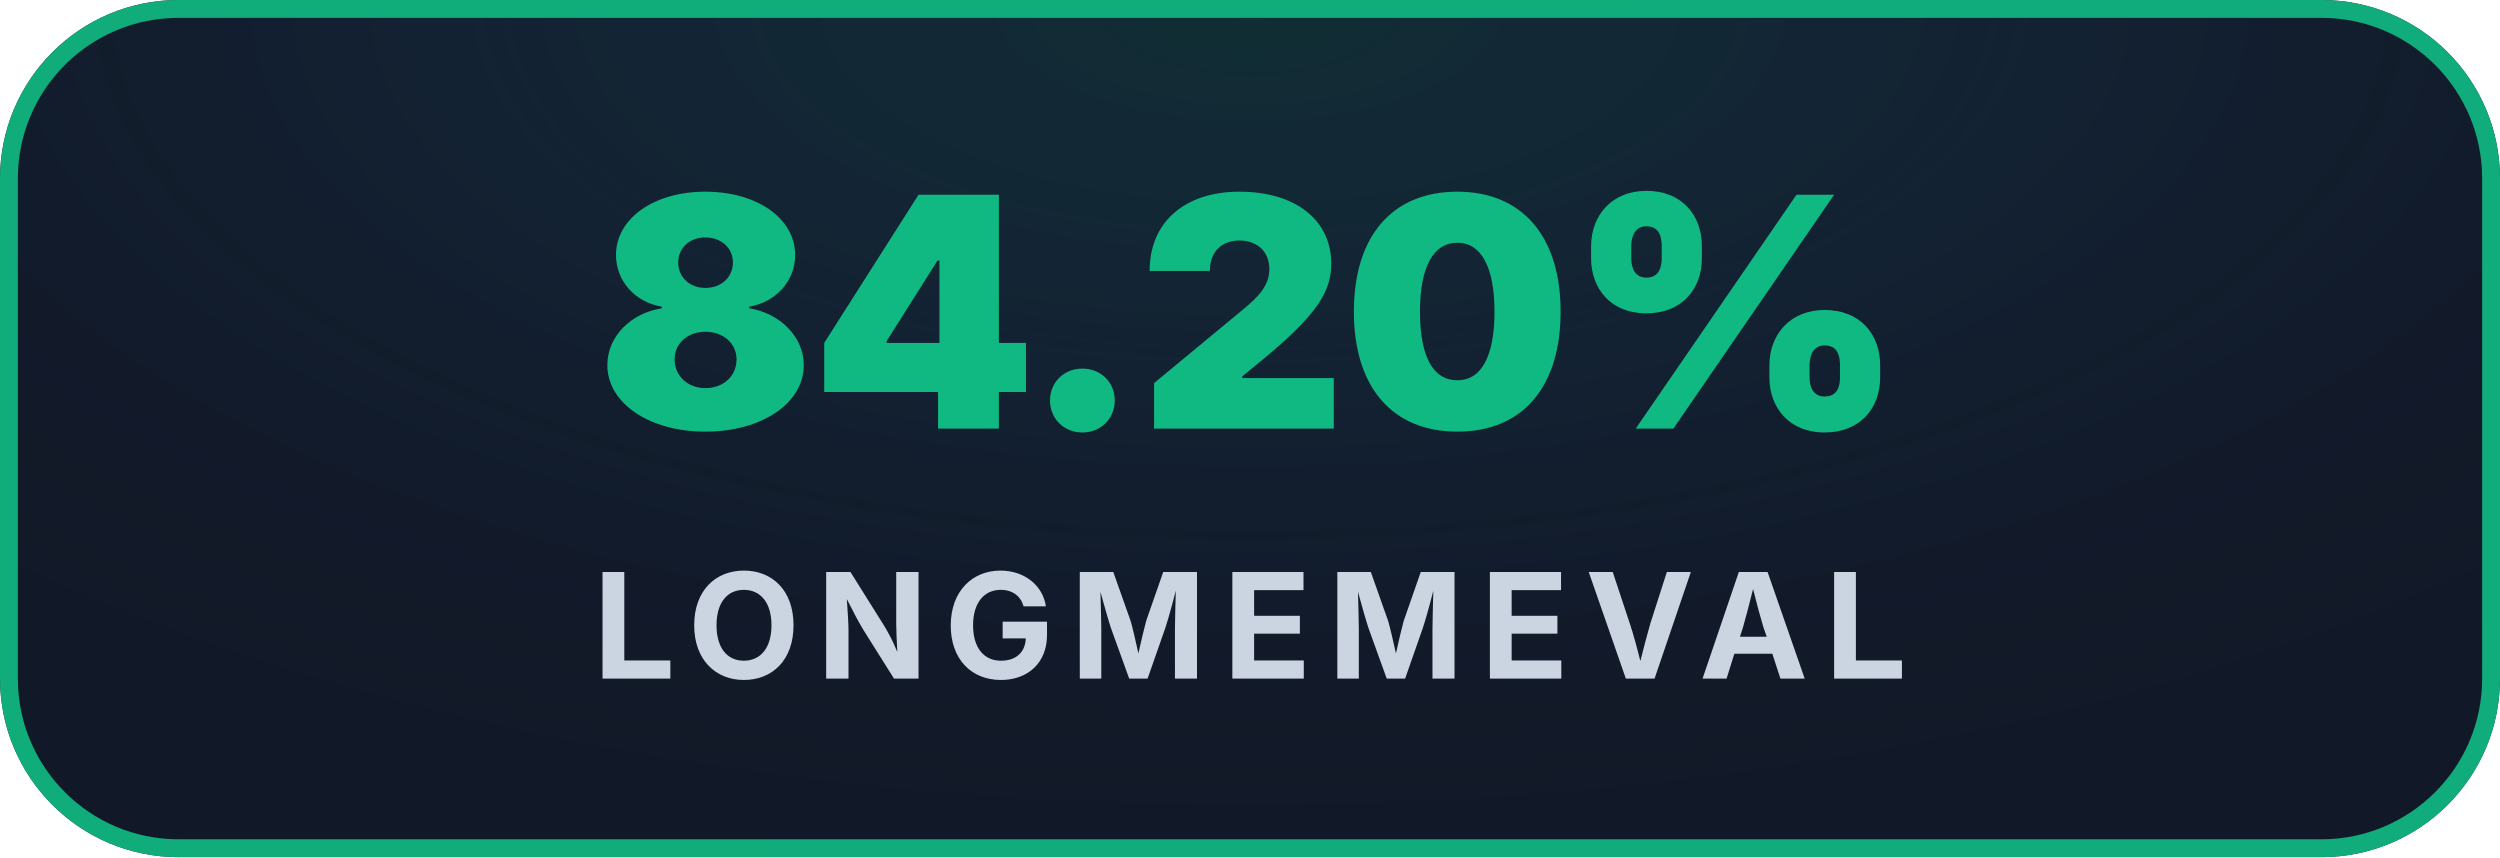
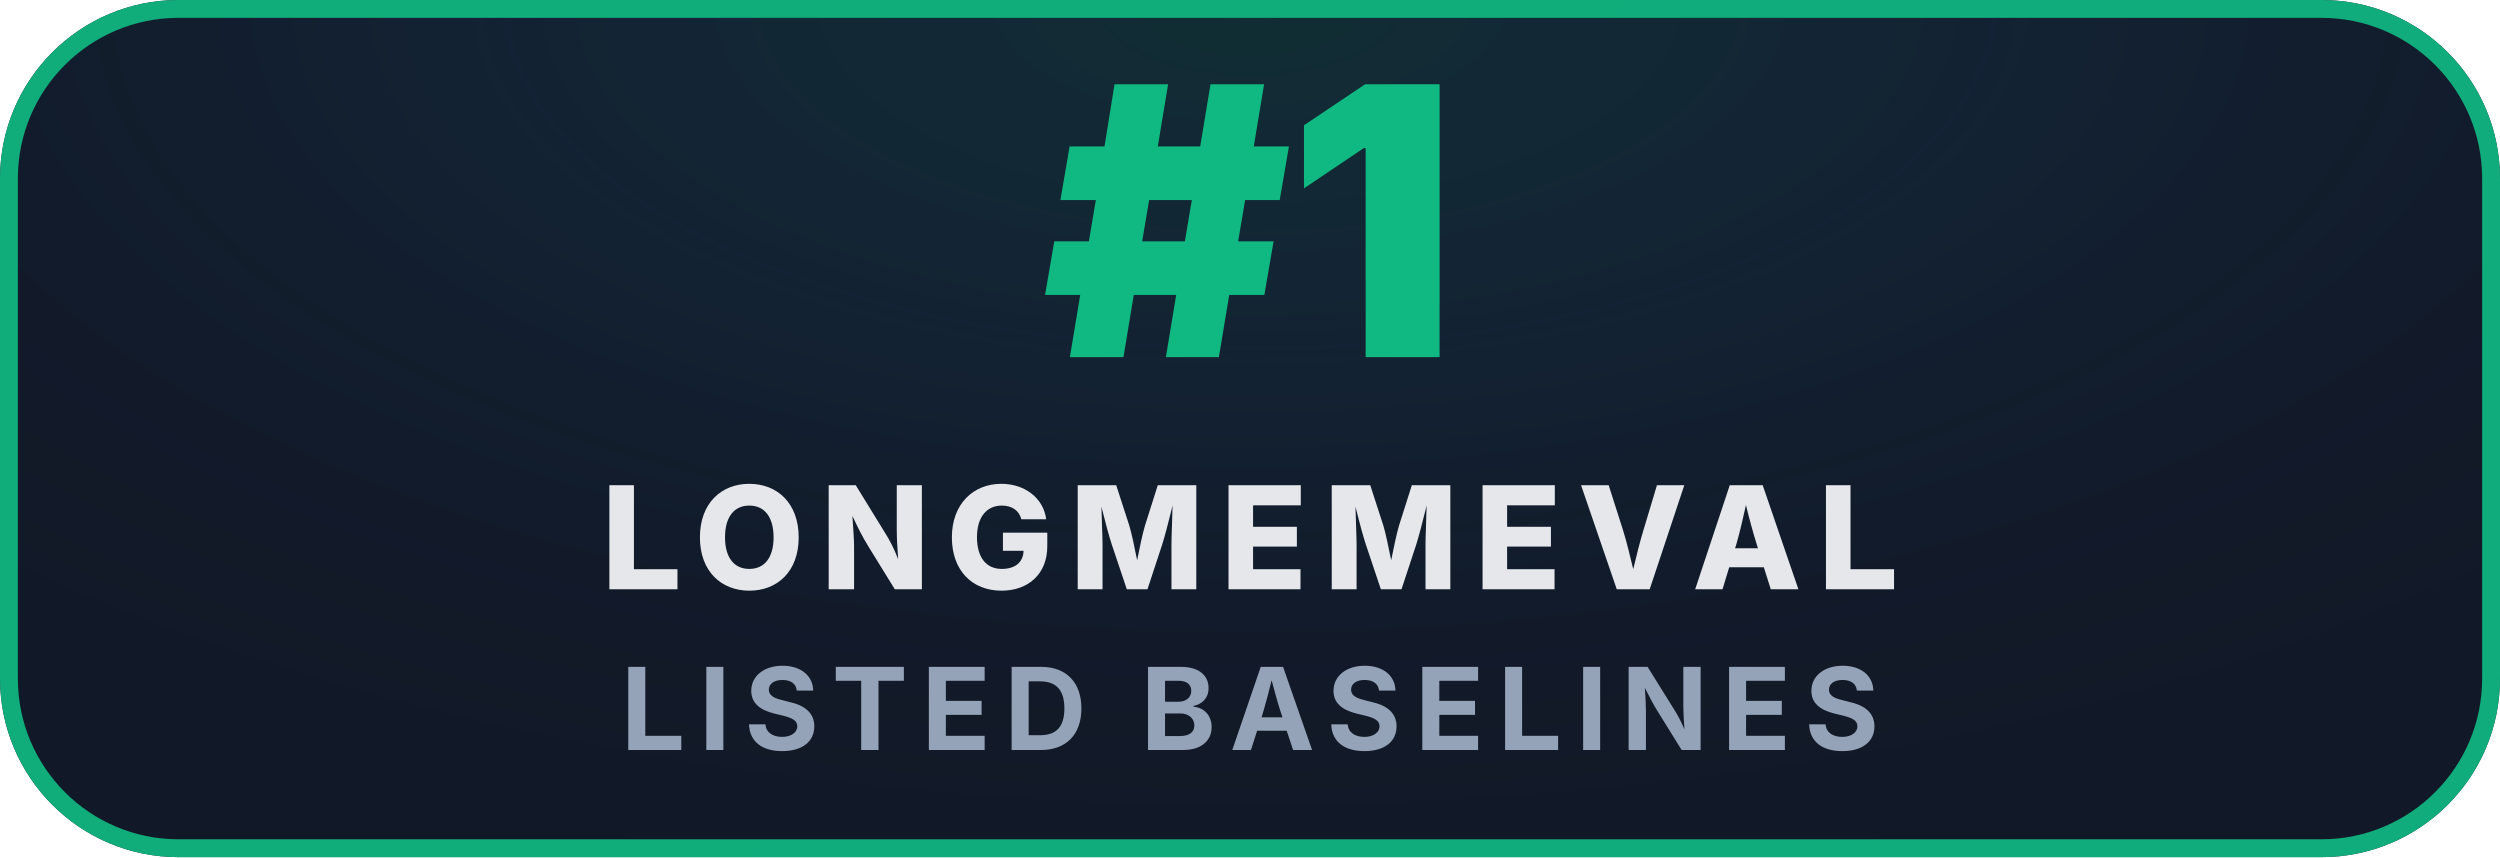
- <svg xmlns="http://www.w3.org/2000/svg" viewBox="0 0 140 48" fill="none" role="img" aria-label="LongMemEval: 84.20%">
+ <svg xmlns="http://www.w3.org/2000/svg" viewBox="0 0 140 48" fill="none" role="img" aria-label="LongMemEval: rank #1 among listed baselines">
  <rect x="0" y="0" width="140" height="48" rx="10" fill="#111827" />
  <rect x="0.5" y="0.5" width="139" height="47" rx="9.5" stroke="url(#border)" stroke-opacity="0.92" />
  <rect x="1" y="1" width="138" height="46" rx="9" fill="url(#shine)" opacity="0.62" />
-   <text x="70" y="24" fill="#10B981" font-family="ui-sans-serif, -apple-system, Segoe UI, Inter, system-ui, Arial, sans-serif" font-size="18" font-weight="900" text-anchor="middle" letter-spacing="-0.2">84.20%</text>
-   <text x="70" y="38" fill="#CBD5E1" font-family="ui-sans-serif, -apple-system, Segoe UI, Inter, system-ui, Arial, sans-serif" font-size="8.2" font-weight="700" text-anchor="middle" letter-spacing="0.9">LONGMEMEVAL</text>
+   <text x="70" y="20" fill="#10B981" font-family="ui-sans-serif, -apple-system, Segoe UI, Inter, system-ui, Arial, sans-serif" font-size="21" font-weight="900" text-anchor="middle" letter-spacing="-0.2">#1</text>
+   <text x="70" y="33" fill="#E5E7EB" font-family="ui-sans-serif, -apple-system, Segoe UI, Inter, system-ui, Arial, sans-serif" font-size="8" font-weight="800" text-anchor="middle" letter-spacing="0.9">LONGMEMEVAL</text>
+   <text x="70" y="42" fill="#94A3B8" font-family="ui-sans-serif, -apple-system, Segoe UI, Inter, system-ui, Arial, sans-serif" font-size="6.4" font-weight="700" text-anchor="middle" letter-spacing="0.75">LISTED BASELINES</text>
  <defs>
    <linearGradient id="border" x1="0" y1="0" x2="140" y2="48">
      <stop stop-color="#10B981" />
      <stop offset="0.55" stop-color="#38BDF8" />
      <stop offset="1" stop-color="#818CF8" />
    </linearGradient>
    <radialGradient id="shine" cx="0" cy="0" r="1" gradientUnits="userSpaceOnUse" gradientTransform="translate(70 0) rotate(90) scale(52 112)">
      <stop stop-color="#10B981" stop-opacity="0.22" />
      <stop offset="0.45" stop-color="#38BDF8" stop-opacity="0.08" />
      <stop offset="1" stop-color="#111827" stop-opacity="0" />
    </radialGradient>
  </defs>
</svg>
